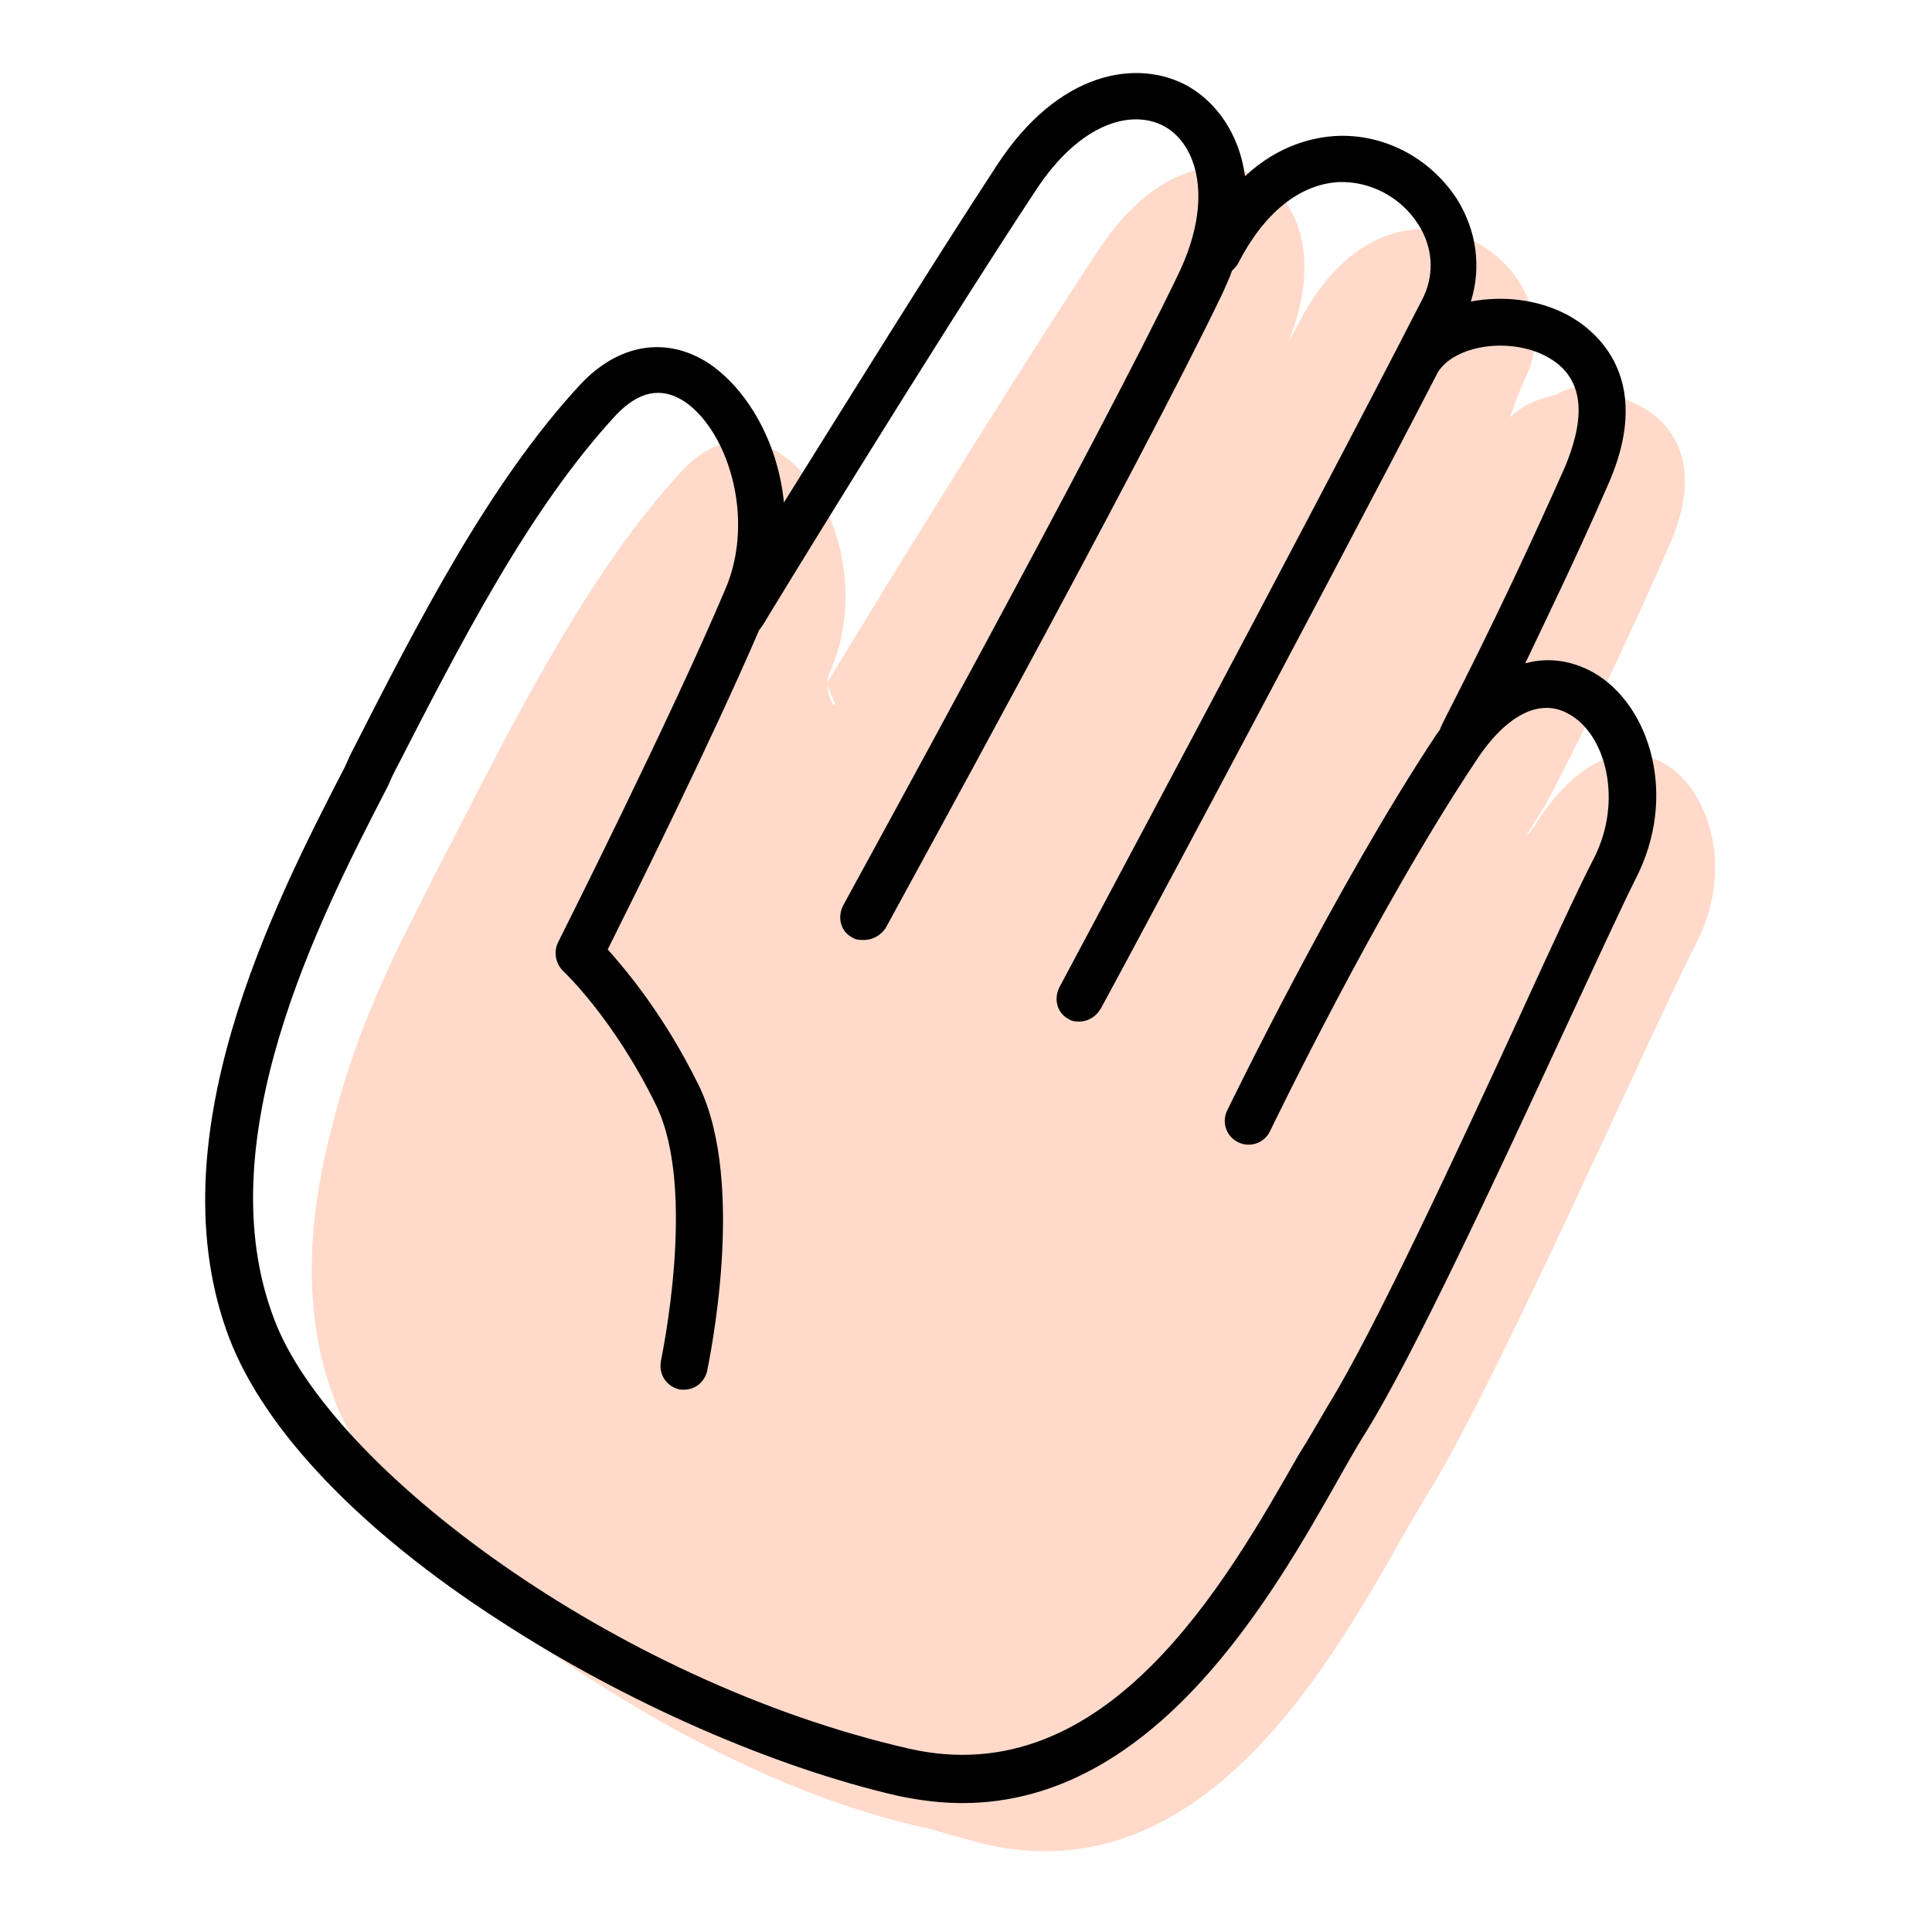
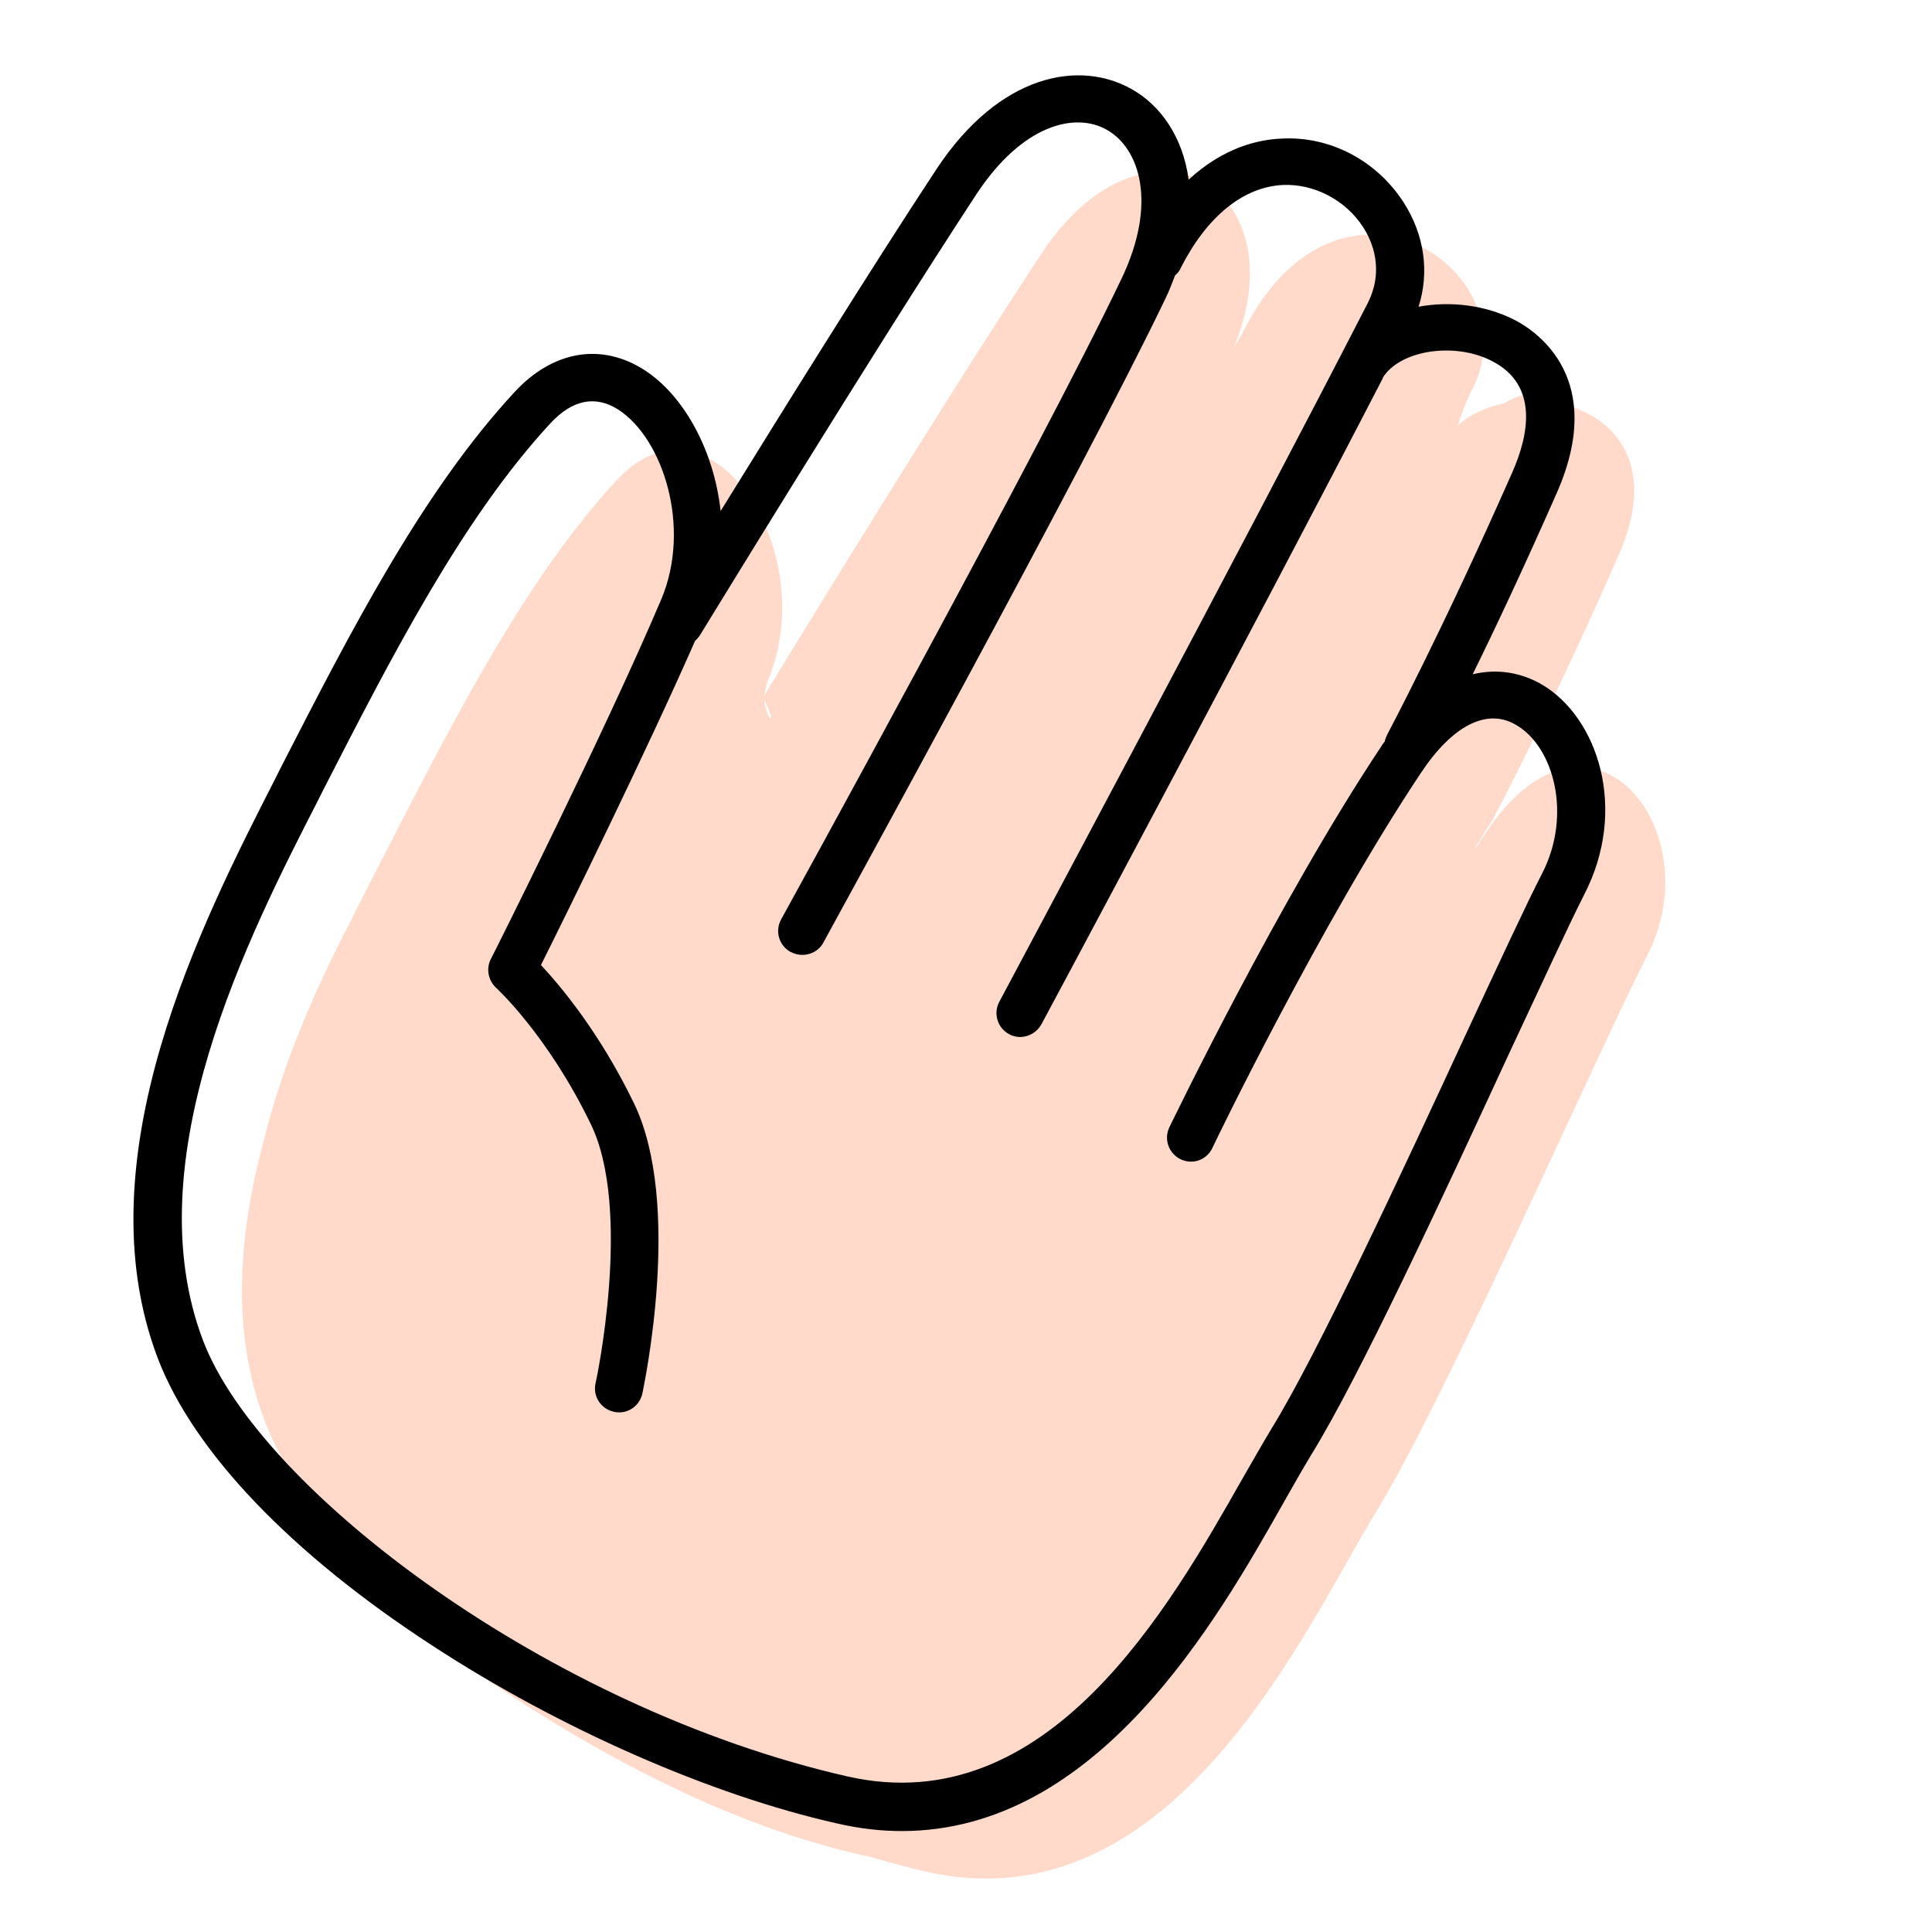
- <svg xmlns="http://www.w3.org/2000/svg" version="1.1" id="Calque_1" x="0px" y="0px" viewBox="0 0 163.4 162.8" style="enable-background:new 0 0 163.4 162.8;" xml:space="preserve">
+ <svg xmlns="http://www.w3.org/2000/svg" version="1.1" id="Calque_1" x="0px" y="0px" viewBox="0 0 400 400" style="enable-background:new 0 0 400 400;" xml:space="preserve">
  <style type="text/css">
	.st0{fill:#FFDACA;}
</style>
  <g>
-     <path class="st0" d="M130.2,69.2c-0.3,0.5-0.5,0.8-0.7,1c-0.1,0.2-0.2,0.3-0.4,0.5c0-0.1,1.6-2.6,1.6-2.6s4.5-8.3,10.5-22   c3.3-7.5-0.2-11.5-4.7-12.6c-1.7-1.1-3.2-1.1-4.9-0.1c-1.5,0.3-2.9,0.9-3.9,1.9c0.4-1.1,0.8-2.2,1.2-3.1c5-9.7-11-20.7-19.1-4.8   c0,0-0.1,0.1-0.2,0.4c-0.2,0.3-0.4,0.7-0.6,1c3.3-8.1,0-14-5.1-14.6c-0.5-0.1-1-0.1-1.5,0C99.5,14.4,96,16.5,93,21   c-8.6,13-21.9,34.8-23,36.7c0-0.4,0.1-0.7,0.3-1.1c4.6-10.9-4.8-25.1-12.6-16.8C49.9,48.2,43.8,60.3,38,71.6   c-0.9,1.7-1.8,3.5-2.8,5.5c-2.7,5.2-5.4,11.3-7,17.7c-2.1,7.8-2.8,16.1,0.1,23.6c0.6,1.6,1.4,3.1,2.4,4.7   c2.9,5.5,7.6,10.9,14.6,15.8c13.9,9.7,25,14,33.4,15.8c1.6,0.5,3.2,0.9,4.7,1.3c20.7,4.7,31.7-20.6,37.5-29.9   c5.8-9.4,18.8-39,22.6-46.4C149,69,138.8,56.4,130.2,69.2z M70.6,59.5c0,0.1-0.1,0.1-0.1,0.2c-0.3-0.6-0.5-1.1-0.5-1.7L70.6,59.5z" />
-     <path d="M134.8,56.9c-1.6-0.9-3.6-1.4-5.8-0.8c1.8-3.8,4.3-8.9,7-15.1c4.2-9.5-1.6-13.4-3.5-14.4c-2.5-1.3-5.4-1.6-8.1-1.1   c0.9-2.9,0.5-6-1.2-8.7c-2.3-3.5-6.2-5.5-10.2-5.3c-1.8,0.1-4.8,0.7-7.7,3.4c-0.5-3.6-2.4-6.2-4.8-7.6c-4.3-2.4-11-1.3-16.2,6.7   c-5.5,8.4-13,20.5-18,28.5c-0.5-5.1-3.1-9.6-6.4-11.8c-3.6-2.3-7.6-1.6-10.8,1.8c-7.7,8.3-13.7,20-19.5,31.4l-0.4,0.9   c-6.1,11.8-16.2,31.6-9.8,48.4c3,7.8,11.1,16.3,22.9,23.9c10.6,6.9,23.2,12.4,33.7,14.8c1.9,0.4,3.7,0.6,5.4,0.6   c16.3,0,26.2-17.5,31.8-27.4c0.9-1.6,1.7-3,2.4-4.1c3.9-6.3,10.9-21.3,16.5-33.4c2.7-5.8,5-10.8,6.2-13.2   C142,67.3,139.5,59.6,134.8,56.9z M134.8,72.6c-1.3,2.5-3.6,7.5-6.3,13.4c-5.2,11.3-12.4,26.8-16.2,32.9c-0.7,1.2-1.5,2.6-2.5,4.2   c-6.1,10.7-16.2,28.6-32.9,24.8c-25-5.7-49-23.8-53.7-36.3c-5.8-15.1,3.8-33.9,9.6-45.1l0.4-0.9c5.7-11.1,11.5-22.5,18.9-30.5   c1.9-2,3.8-2.4,5.7-1.2c3.7,2.4,6.1,9.8,3.6,15.8c-4.5,10.7-14.1,29.8-14.2,30c-0.4,0.8-0.2,1.8,0.4,2.4c0,0,4.3,4,7.9,11.4   c3.5,7.2,0.4,21.5,0.4,21.6c-0.2,1.1,0.4,2.1,1.5,2.4c1.1,0.2,2.1-0.4,2.4-1.5c0.1-0.6,3.4-15.8-0.7-24.2   c-2.9-5.9-6.1-9.7-7.7-11.5c2.1-4.2,8.8-17.7,12.8-27c0.1-0.1,0.2-0.3,0.3-0.4c0.1-0.2,14.2-23.3,23.1-36.8   c3.8-5.8,8.2-6.9,10.9-5.4c2.7,1.5,4.2,6.1,1.2,12.4c-6.7,14-28.2,53.1-28.4,53.5c-0.5,1-0.2,2.2,0.8,2.7c0.3,0.2,0.6,0.2,1,0.2   c0.7,0,1.4-0.4,1.8-1c0.2-0.4,21.7-39.5,28.5-53.7c0.3-0.7,0.6-1.3,0.8-1.9c0.2-0.2,0.4-0.4,0.5-0.6c2.2-4.3,5.2-6.7,8.5-6.9   c2.6-0.1,5.2,1.2,6.7,3.5c0.8,1.2,1.8,3.6,0.4,6.4C110.2,45,89.8,83.1,89.6,83.5c-0.5,1-0.2,2.2,0.8,2.7c0.3,0.2,0.6,0.2,0.9,0.2   c0.7,0,1.4-0.4,1.8-1.1C93.3,85,111,52,121.6,31.5c0,0,0,0,0,0c1.4-2.3,6-3,9.1-1.4c3.9,2,3,6.1,1.7,9.3   C126.5,52.7,122,61.1,122,61.2c-0.1,0.2-0.2,0.4-0.2,0.5c-0.1,0.1-0.2,0.3-0.3,0.4c-8.5,12.8-17.6,31.6-17.7,31.8   c-0.5,1-0.1,2.2,0.9,2.7c1,0.5,2.2,0.1,2.7-0.9c0.1-0.2,9-18.7,17.4-31.3c2.6-4,5.5-5.4,7.9-4C135.8,62.1,137.3,67.7,134.8,72.6z" />
+     <path class="st0" d="M307.7,172.3c-0.8,1.1-1.3,2-1.7,2.6c-0.3,0.4-0.6,0.8-0.9,1.2c0.1-0.3,4-6.5,4-6.5s11.1-20.7,26-54.6   c8.2-18.6-0.5-28.6-11.6-31.3c-4.2-2.7-7.9-2.8-12.1-0.2c-3.7,0.8-7.1,2.3-9.6,4.6c0.9-2.8,1.9-5.4,3.1-7.7   c12.3-24-27.3-51.3-47.4-12c0,0-0.2,0.4-0.5,1c-0.5,0.8-1,1.6-1.5,2.5c8.2-20.1-0.1-34.8-12.7-36.3c-1.2-0.3-2.4-0.3-3.7,0   c-7.6,0.7-16.2,5.8-23.6,17.1c-21.3,32.3-54.3,86.4-57.2,91.2c0.1-0.9,0.3-1.8,0.6-2.8c11.5-27.1-12-62.4-31.2-41.7   c-19.2,20.7-34.4,50.9-48.8,78.9c-2.1,4.1-4.5,8.7-6.9,13.6c-6.7,12.9-13.3,27.9-17.3,43.9c-5.3,19.5-7,40,0.2,58.6   c1.5,3.9,3.5,7.8,6,11.7c7.2,13.7,18.8,27,36.2,39.1c34.6,24,62.2,34.8,82.9,39.2c4,1.2,7.9,2.2,11.7,3.1   c51.5,11.7,78.8-51.1,93.1-74.3c14.3-23.2,46.7-96.9,56.2-115.3C354.5,171.8,329,140.4,307.7,172.3z M159.7,148.3   c-0.1,0.2-0.2,0.3-0.3,0.5c-0.7-1.4-1.1-2.8-1.2-4.1L159.7,148.3z" />
+     <path d="M319.2,141.7c-4-2.3-8.9-3.4-14.3-2.1c4.6-9.3,10.6-22.1,17.4-37.5c10.4-23.6-4-33.4-8.6-35.8c-6.2-3.2-13.5-4-20-2.8   c2.3-7.2,1.2-14.9-3.1-21.6c-5.6-8.7-15.3-13.8-25.4-13.2c-4.6,0.2-11.9,1.8-19.1,8.5c-1.2-8.9-5.9-15.5-11.9-18.8   c-10.7-6-27.2-3.2-40.3,16.6c-13.7,20.8-32.4,50.9-44.7,70.8c-1.4-12.7-7.7-24-15.8-29.2c-8.9-5.7-18.9-4-26.8,4.5   c-19.2,20.7-34.1,49.8-48.5,77.9l-1.1,2.2c-15,29.4-40.2,78.5-24.3,120.1c7.4,19.3,27.6,40.4,56.8,59.4   c26.2,17.1,57.5,30.9,83.7,36.8c4.7,1.1,9.2,1.6,13.5,1.6c40.5,0,65.2-43.5,79-67.9c2.2-3.9,4.2-7.4,5.9-10.2   c9.7-15.7,27-52.9,40.8-82.8c6.7-14.3,12.4-26.7,15.5-32.8C337.2,167.6,330.8,148.5,319.2,141.7z M319.3,180.8   c-3.2,6.2-9,18.7-15.7,33.1c-13,28.1-30.9,66.6-40.3,81.8c-1.8,3-3.8,6.5-6.1,10.5c-15.1,26.6-40.2,71-81.7,61.6   c-62-14.1-121.5-59.2-133.4-90.1c-14.4-37.5,9.5-84.2,23.8-112.1l1.1-2.2c14.1-27.5,28.7-56,46.9-75.7c4.6-5,9.4-5.9,14.1-2.9   c9.3,6,15.2,24.4,8.9,39.3c-11.3,26.7-35,74-35.3,74.5c-1,2-0.5,4.4,1.1,5.9c0.1,0.1,10.7,9.8,19.6,28.2c8.7,17.8,1.1,53.4,1,53.7   c-0.6,2.7,1.1,5.3,3.8,5.9c2.7,0.6,5.3-1.1,5.9-3.8c0.3-1.6,8.4-39.3-1.8-60.2c-7.1-14.6-15.1-24.1-19.2-28.5   c5.2-10.4,21.8-44.1,31.9-67.1c0.3-0.3,0.6-0.6,0.9-1c0.4-0.6,35.4-58,57.3-91.4c9.5-14.5,20.5-17.2,27.1-13.4   c6.7,3.8,10.5,15.1,3,30.8c-16.6,34.8-70,131.8-70.5,132.7c-1.3,2.4-0.4,5.4,2,6.7c0.8,0.4,1.6,0.6,2.4,0.6c1.8,0,3.5-0.9,4.4-2.6   c0.5-1,54-98.2,70.8-133.3c0.8-1.6,1.4-3.3,2-4.8c0.5-0.4,0.9-0.9,1.2-1.6c5.4-10.6,12.9-16.7,21.1-17.1c6.4-0.3,13,3.1,16.6,8.7   c1.9,2.9,4.5,8.9,0.9,15.9c-25.1,48.9-75.7,143.5-76.2,144.5c-1.3,2.4-0.4,5.4,2,6.7c0.7,0.4,1.5,0.6,2.3,0.6c1.8,0,3.5-1,4.4-2.6   c0.5-0.9,44.4-82.9,70.7-133.8c0,0,0,0,0-0.1c3.5-5.7,14.9-7.5,22.7-3.4c9.6,5,7.5,15.3,4.1,23c-14.7,33.3-25.8,54.1-25.9,54.3   c-0.2,0.4-0.4,0.9-0.5,1.4c-0.2,0.3-0.5,0.6-0.7,1c-21.2,31.8-43.7,78.5-43.9,78.9c-1.2,2.5-0.1,5.4,2.3,6.6   c2.5,1.2,5.4,0.2,6.6-2.3c0.2-0.5,22.4-46.5,43.2-77.7c6.5-9.8,13.7-13.5,19.7-9.9C321.7,154.6,325.5,168.7,319.3,180.8z" />
  </g>
</svg>
